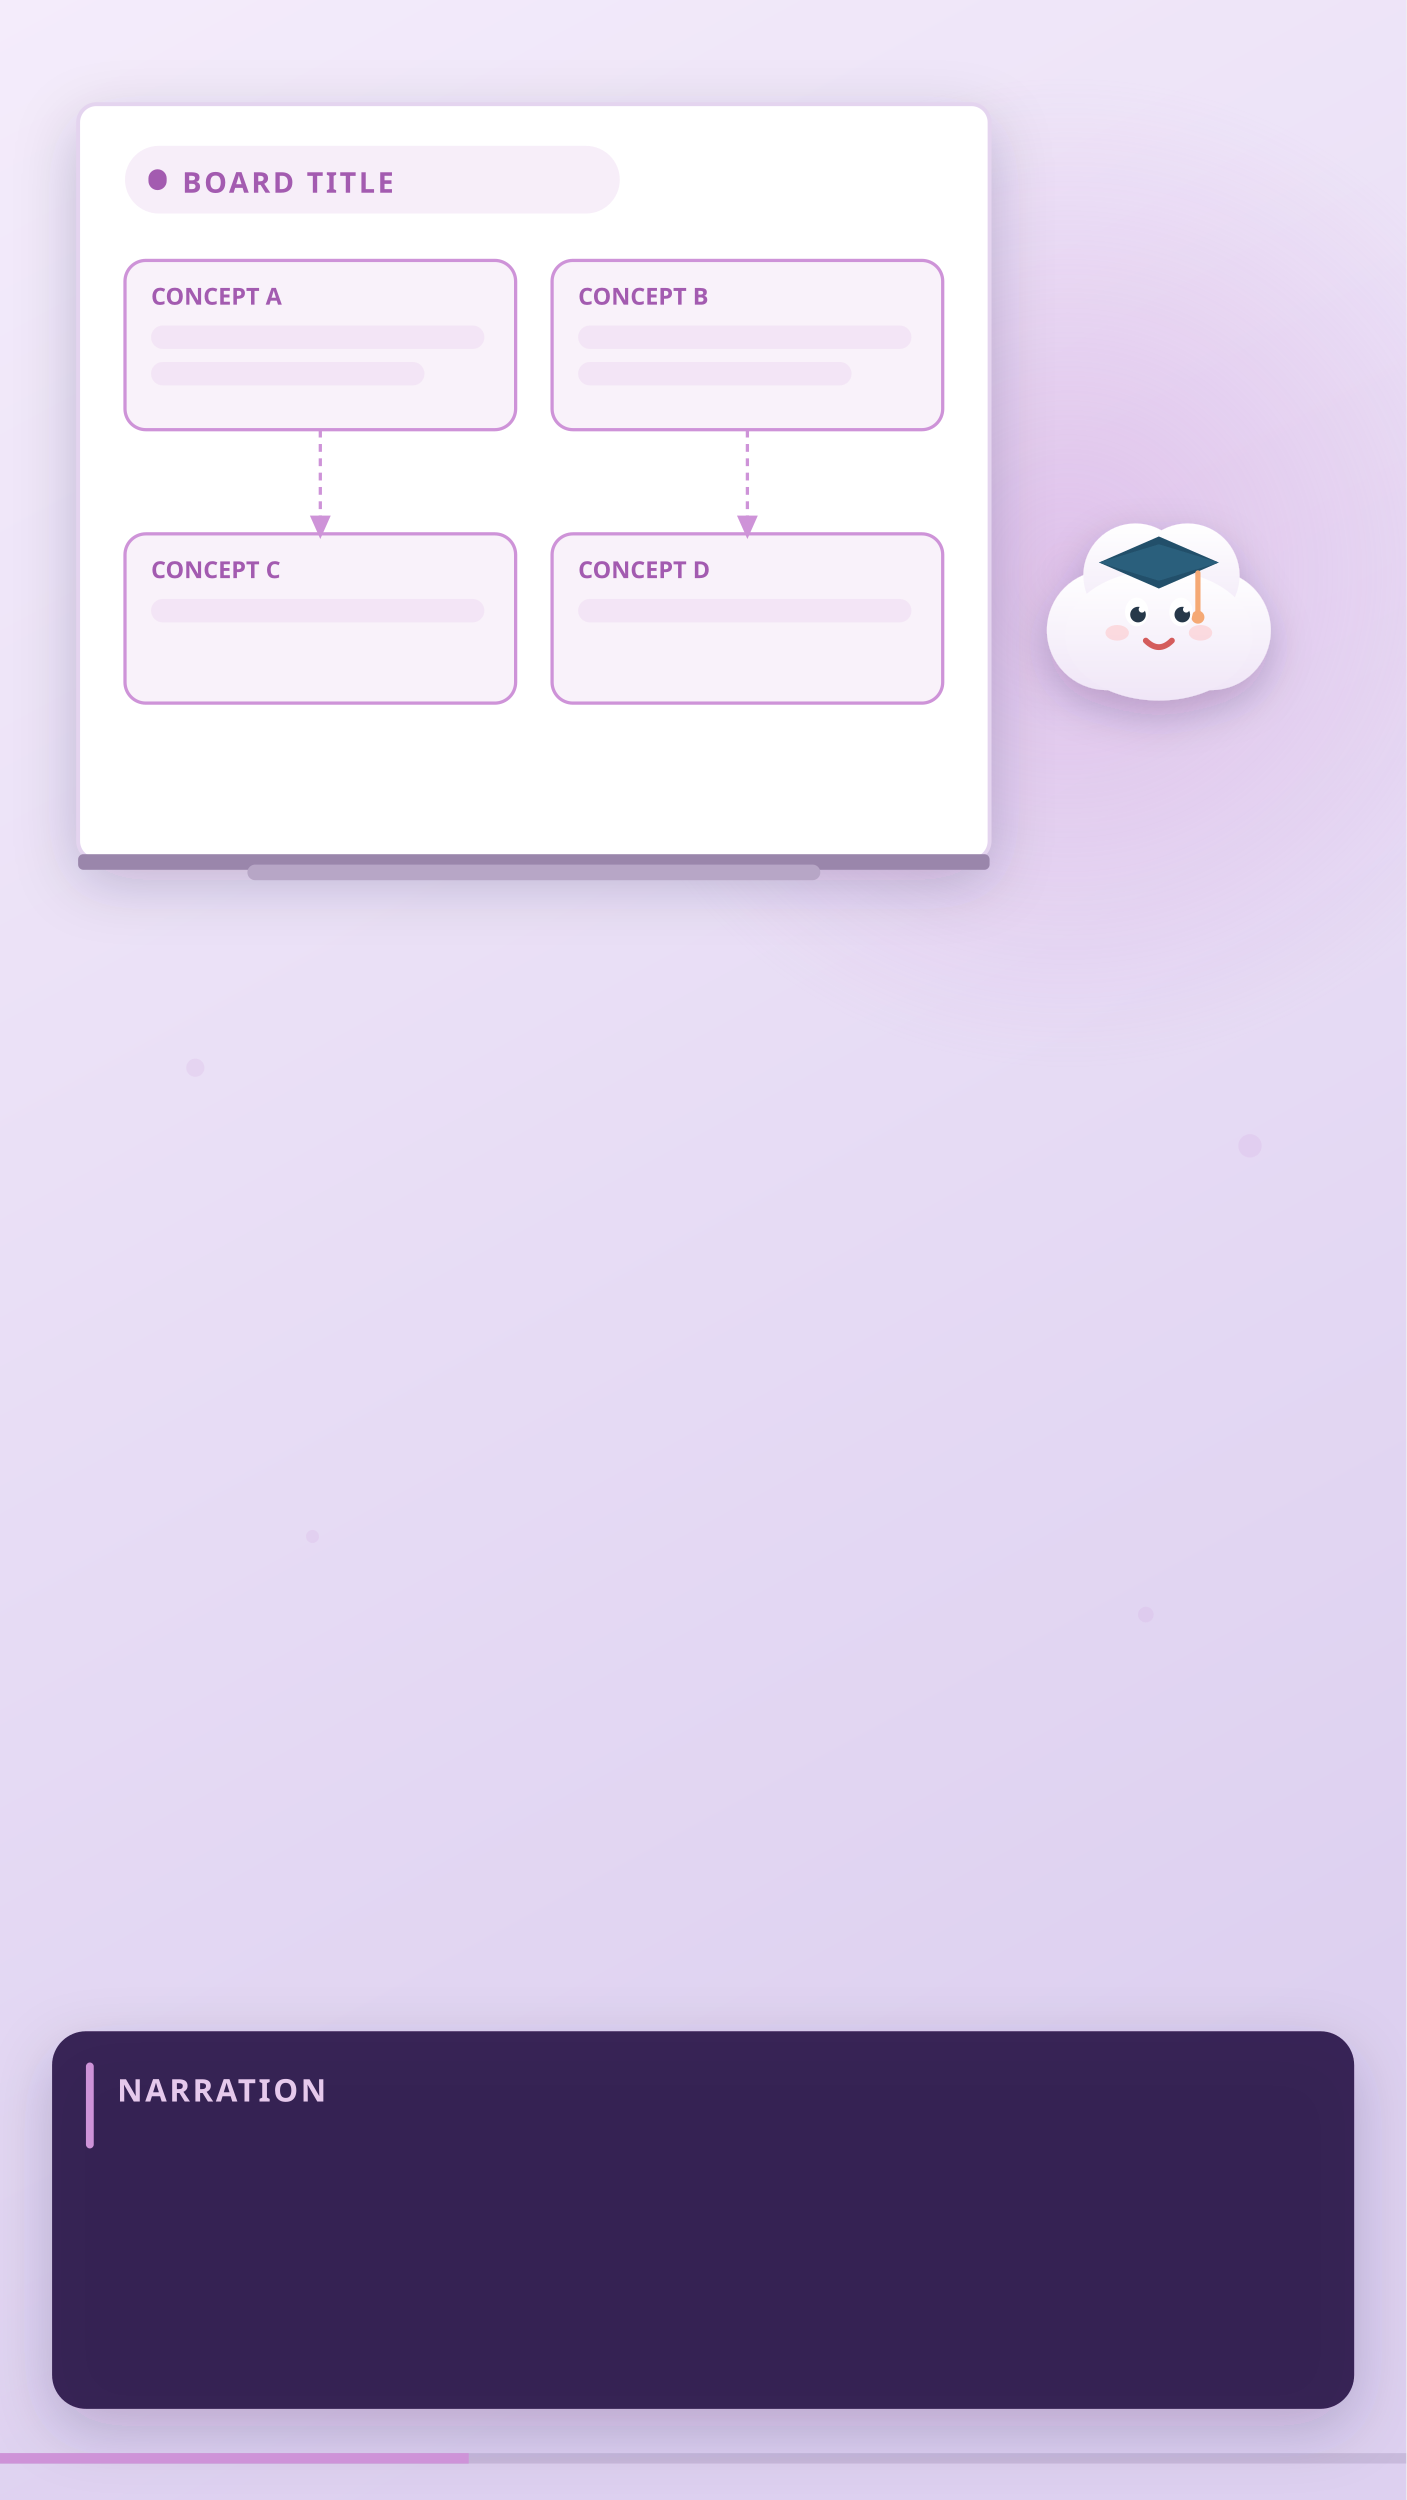
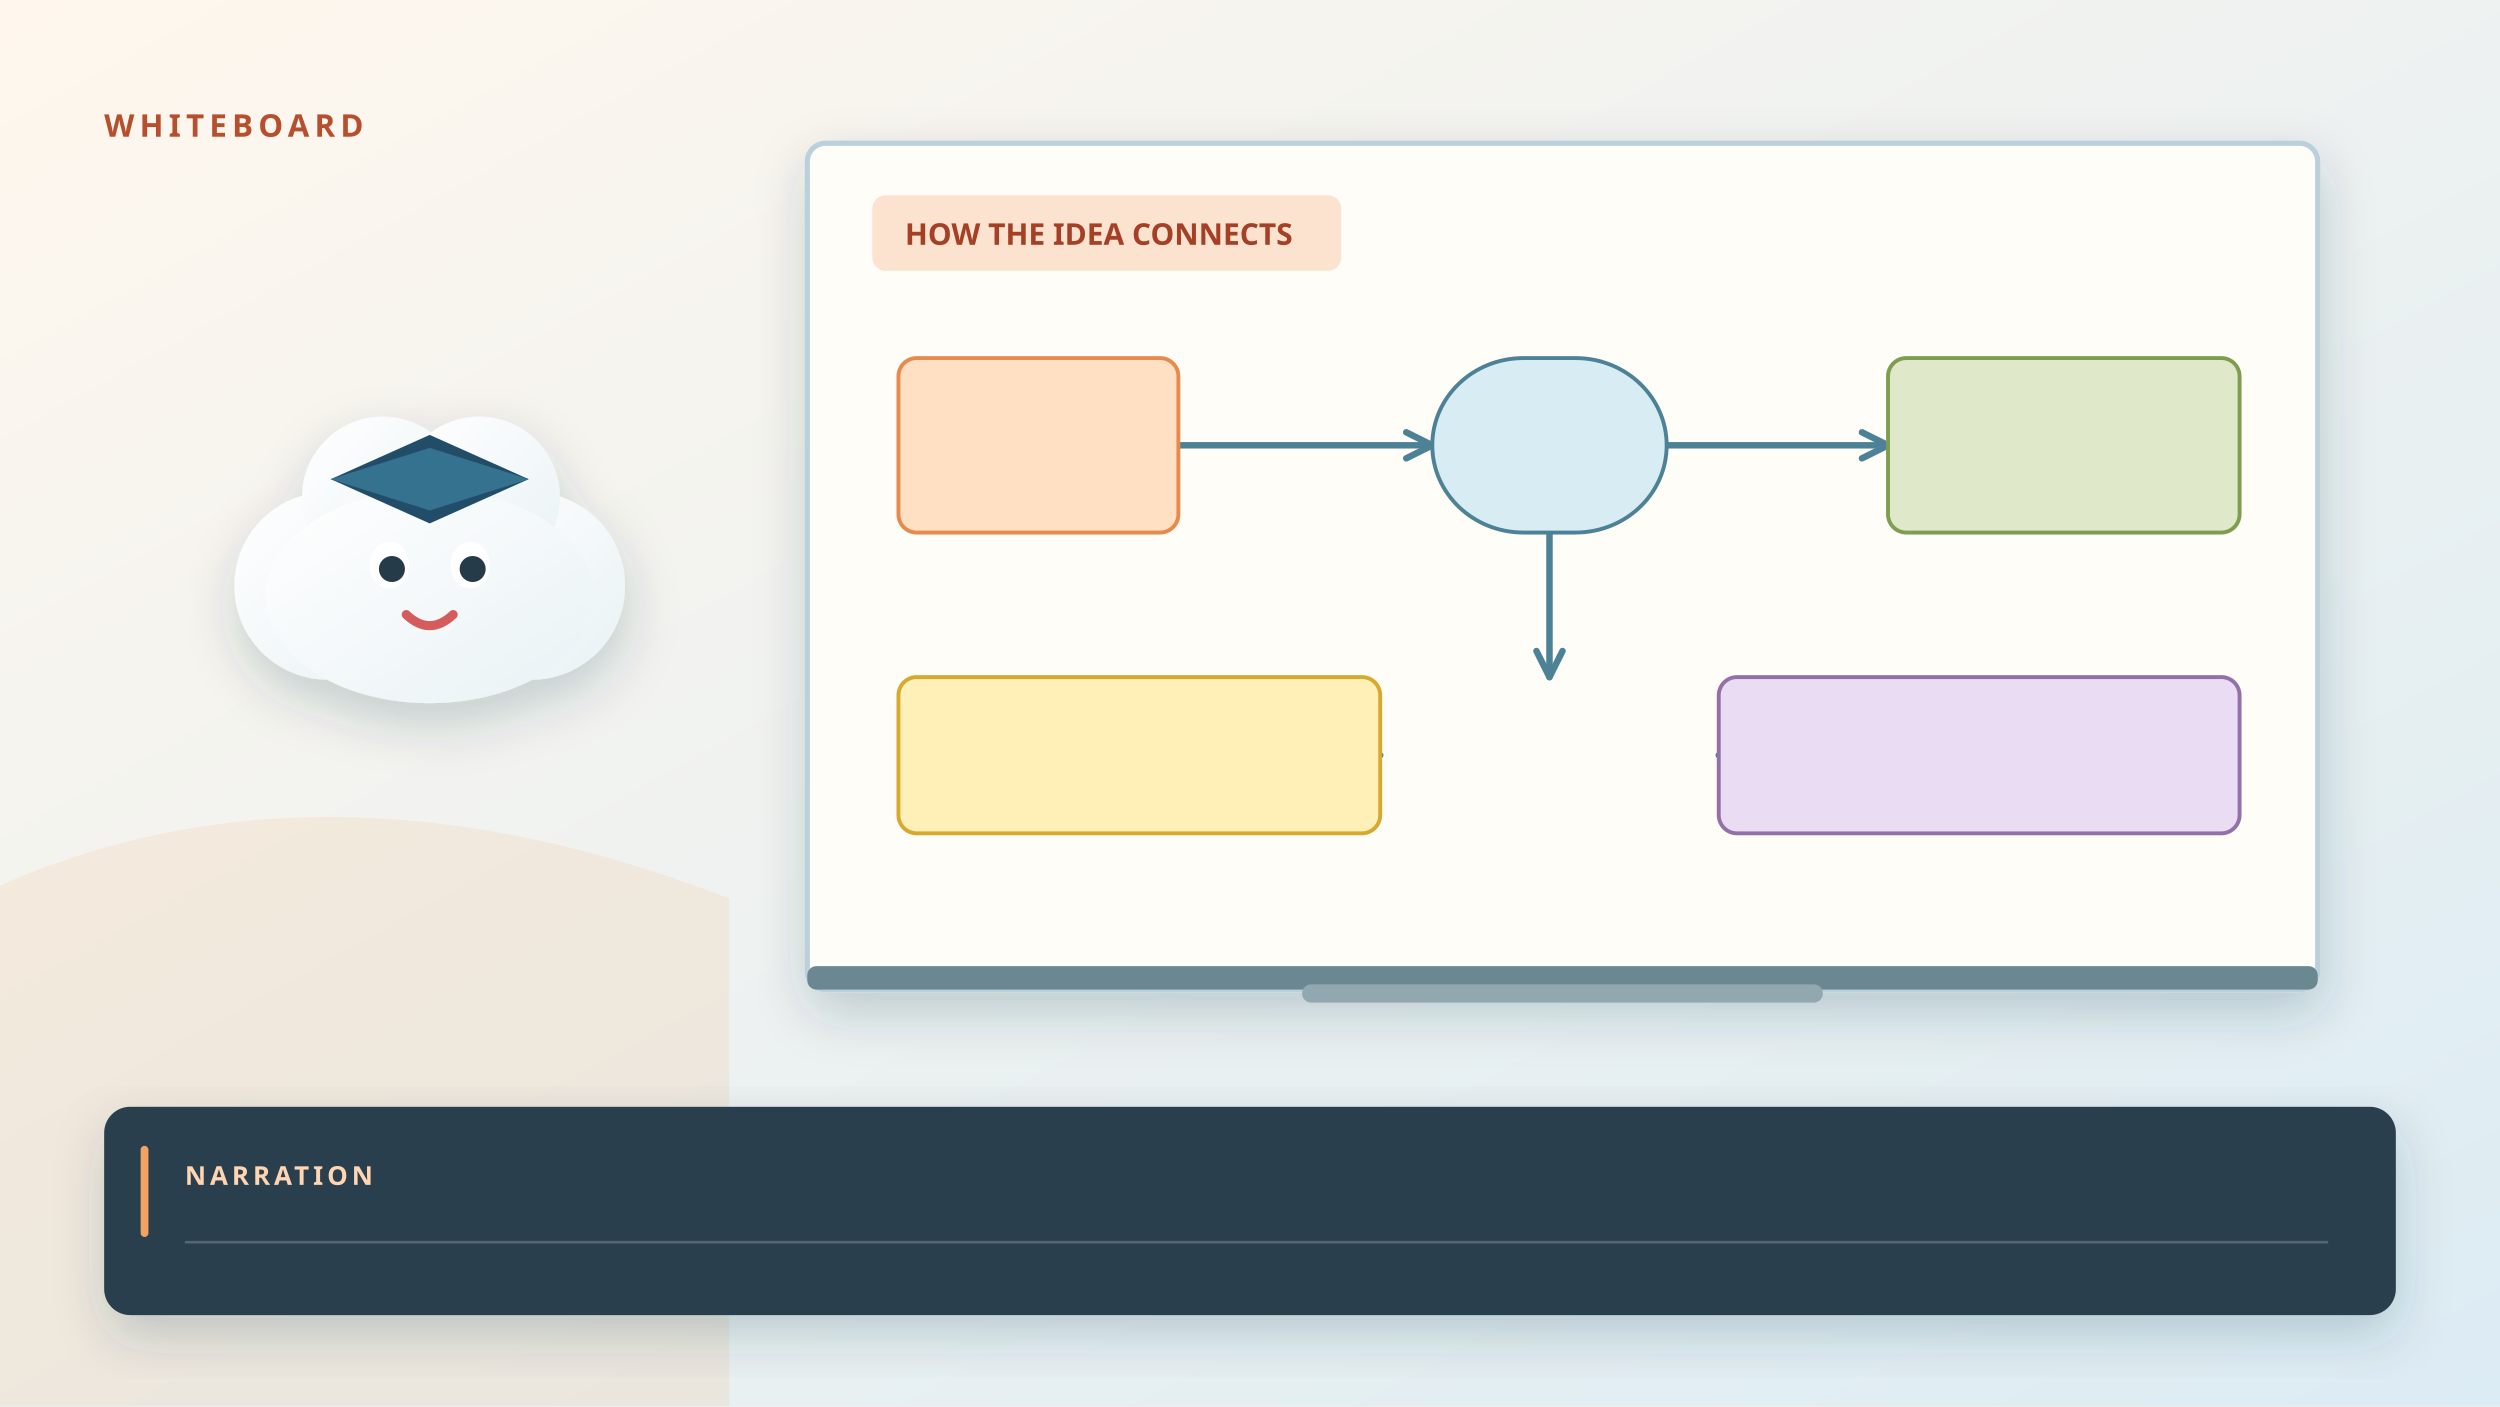
- <svg xmlns="http://www.w3.org/2000/svg" viewBox="0 0 1080 1920" width="1080" height="1920">
+ <svg xmlns="http://www.w3.org/2000/svg" viewBox="0 0 1920 1080" width="1920" height="1080">
  <defs>
-     <linearGradient id="bg" x1="0" y1="0" x2="0.3" y2="1">
-       <stop offset="0%" stop-color="#f4ecfb" />
-       <stop offset="100%" stop-color="#ddd0f0" />
+     <linearGradient id="board-new-bg" x2="1" y2="1">
+       <stop stop-color="#fff7ed" />
+       <stop offset="1" stop-color="#dcecf4" />
    </linearGradient>
-     <radialGradient id="glow" cx="0.5" cy="0.5" r="0.5">
-       <stop offset="0%" stop-color="#ce93d8" stop-opacity="0.4" />
-       <stop offset="100%" stop-color="#ce93d8" stop-opacity="0" />
-     </radialGradient>
-     <linearGradient id="cloudFill" x1="0" y1="0" x2="0" y2="1">
-       <stop offset="0%" stop-color="#ffffff" />
-       <stop offset="100%" stop-color="#f0e6f7" />
+     <linearGradient id="board-new-cloud" y2="1">
+       <stop stop-color="#fff" />
+       <stop offset="1" stop-color="#e9f2f5" />
    </linearGradient>
-     <filter id="soft" x="-40%" y="-40%" width="180%" height="180%">
-       <feDropShadow dx="0" dy="16" stdDeviation="24" flood-color="#2a1248" flood-opacity="0.22" />
-     </filter>
-     <filter id="cloudShadow" x="-60%" y="-60%" width="220%" height="220%">
-       <feDropShadow dx="0" dy="12" stdDeviation="16" flood-color="#2a1248" flood-opacity="0.22" />
+     <filter id="board-new-shadow" x="-20%" y="-20%" width="140%" height="150%">
+       <feDropShadow dy="16" stdDeviation="20" flood-color="#173744" flood-opacity=".2" />
    </filter>
  </defs>
-   <rect width="1080" height="1920" fill="url(#bg)" />
-   <circle cx="820" cy="440" r="380" fill="url(#glow)" />
-   <g fill="#ce93d8" opacity="0.16">
-     <circle cx="150" cy="820" r="7" />
-     <circle cx="960" cy="880" r="9" />
-     <circle cx="240" cy="1180" r="5" />
-     <circle cx="880" cy="1240" r="6" />
+   <rect width="1920" height="1080" fill="url(#board-new-bg)" />
+   <path d="M0 680Q250 570 560 690V1080H0Z" fill="#f3a65f" opacity=".13" />
+   <text x="80" y="105" fill="#b64f2d" font-family="Segoe UI, sans-serif" font-size="24" font-weight="800" letter-spacing="4">WHITEBOARD</text>
+   <g transform="translate(330 430)" filter="url(#board-new-shadow)">
+     <circle cx="-78" cy="20" r="72" fill="url(#board-new-cloud)" />
+     <circle cx="78" cy="20" r="72" fill="url(#board-new-cloud)" />
+     <circle cx="-36" cy="-48" r="62" fill="url(#board-new-cloud)" />
+     <circle cx="38" cy="-48" r="62" fill="url(#board-new-cloud)" />
+     <ellipse cy="28" rx="126" ry="82" fill="url(#board-new-cloud)" />
+     <polygon points="-76,-62 0,-96 76,-62 0,-28" fill="#244e68" />
+     <polygon points="-76,-62 0,-86 76,-62 0,-38" fill="#36728f" />
+     <ellipse cx="-31" cy="4" rx="15" ry="18" fill="#fff" />
+     <circle cx="-29" cy="7" r="10" fill="#263b4a" />
+     <ellipse cx="31" cy="4" rx="15" ry="18" fill="#fff" />
+     <circle cx="33" cy="7" r="10" fill="#263b4a" />
+     <path d="M-18 42Q0 59 18 42" fill="none" stroke="#d45b5b" stroke-width="7" stroke-linecap="round" />
  </g>
-   <g filter="url(#soft)">
-     <rect x="60" y="80" width="700" height="580" rx="14" fill="#ffffff" />
+   <g filter="url(#board-new-shadow)">
+     <rect x="620" y="110" width="1160" height="650" rx="14" fill="#fffdf8" stroke="#bad0da" stroke-width="4" />
  </g>
-   <rect x="60" y="80" width="700" height="580" rx="14" fill="none" stroke="#e4d4ef" stroke-width="3" />
-   <rect x="60" y="656" width="700" height="12" rx="4" fill="#9a86ab" />
-   <rect x="190" y="664" width="440" height="12" rx="6" fill="#b7a6c6" />
-   <rect x="96" y="112" width="380" height="52" rx="26" fill="#ce93d8" opacity="0.16" />
-   <rect x="114" y="130" width="14" height="16" rx="7" fill="#a35bb0" />
-   <text x="140" y="148" fill="#a35bb0" font-family="'Segoe UI', sans-serif" font-size="22" font-weight="800" letter-spacing="2">BOARD TITLE</text>
-   <g>
-     <rect x="96" y="200" width="300" height="130" rx="16" fill="#ce93d8" opacity="0.12" />
-     <rect x="96" y="200" width="300" height="130" rx="16" fill="none" stroke="#ce93d8" stroke-width="2.5" />
-     <text x="116" y="234" fill="#a35bb0" font-family="'Segoe UI', sans-serif" font-size="18" font-weight="800">CONCEPT A</text>
-     <rect x="116" y="250" width="256" height="18" rx="9" fill="#ce93d8" opacity="0.14" />
-     <rect x="116" y="278" width="210" height="18" rx="9" fill="#ce93d8" opacity="0.14" />
-     <rect x="424" y="200" width="300" height="130" rx="16" fill="#ce93d8" opacity="0.12" />
-     <rect x="424" y="200" width="300" height="130" rx="16" fill="none" stroke="#ce93d8" stroke-width="2.5" />
-     <text x="444" y="234" fill="#a35bb0" font-family="'Segoe UI', sans-serif" font-size="18" font-weight="800">CONCEPT B</text>
-     <rect x="444" y="250" width="256" height="18" rx="9" fill="#ce93d8" opacity="0.14" />
-     <rect x="444" y="278" width="210" height="18" rx="9" fill="#ce93d8" opacity="0.14" />
-     <line x1="246" y1="330" x2="246" y2="400" stroke="#ce93d8" stroke-width="2.5" stroke-dasharray="6 5" />
-     <polygon points="238,396 246,414 254,396" fill="#ce93d8" />
-     <line x1="574" y1="330" x2="574" y2="400" stroke="#ce93d8" stroke-width="2.5" stroke-dasharray="6 5" />
-     <polygon points="566,396 574,414 582,396" fill="#ce93d8" />
-     <rect x="96" y="410" width="300" height="130" rx="16" fill="#ce93d8" opacity="0.12" />
-     <rect x="96" y="410" width="300" height="130" rx="16" fill="none" stroke="#ce93d8" stroke-width="2.5" />
-     <text x="116" y="444" fill="#a35bb0" font-family="'Segoe UI', sans-serif" font-size="18" font-weight="800">CONCEPT C</text>
-     <rect x="116" y="460" width="256" height="18" rx="9" fill="#ce93d8" opacity="0.14" />
-     <rect x="424" y="410" width="300" height="130" rx="16" fill="#ce93d8" opacity="0.12" />
-     <rect x="424" y="410" width="300" height="130" rx="16" fill="none" stroke="#ce93d8" stroke-width="2.5" />
-     <text x="444" y="444" fill="#a35bb0" font-family="'Segoe UI', sans-serif" font-size="18" font-weight="800">CONCEPT D</text>
-     <rect x="444" y="460" width="256" height="18" rx="9" fill="#ce93d8" opacity="0.14" />
+   <rect x="620" y="742" width="1160" height="18" rx="7" fill="#6b8792" />
+   <rect x="1000" y="756" width="400" height="14" rx="7" fill="#91a8b0" />
+   <rect x="670" y="150" width="360" height="58" rx="10" fill="#f4b183" opacity=".35" />
+   <text x="695" y="188" fill="#a53f25" font-family="Segoe UI, sans-serif" font-size="23" font-weight="800">HOW THE IDEA CONNECTS</text>
+   <path d="M905 342H1100M1280 342H1450M1190 400V520M905 580H1060M1320 580H1450" fill="none" stroke="#4d8296" stroke-width="5" stroke-linecap="round" />
+   <path d="M1080 332L1100 342 1080 352M1430 332L1450 342 1430 352M1180 500L1190 520 1200 500" fill="none" stroke="#4d8296" stroke-width="5" stroke-linecap="round" stroke-linejoin="round" />
+   <g font-family="Segoe UI, sans-serif" font-size="20" font-weight="800" text-anchor="middle">
+     <rect x="690" y="275" width="215" height="134" rx="14" fill="#ffe0c2" stroke="#e78a4d" stroke-width="3" />
+     <rect x="1100" y="275" width="180" height="134" rx="70" fill="#d8edf3" stroke="#4d8296" stroke-width="3" />
+     <rect x="1450" y="275" width="270" height="134" rx="14" fill="#dfe9ca" stroke="#7e9d50" stroke-width="3" />
+     <rect x="690" y="520" width="370" height="120" rx="14" fill="#fff0b8" stroke="#d7a92e" stroke-width="3" />
+     <rect x="1320" y="520" width="400" height="120" rx="14" fill="#eadcf2" stroke="#9470a8" stroke-width="3" />
  </g>
-   <g transform="translate(890, 470)" filter="url(#cloudShadow)">
-     <g>
-       <circle cx="-40" cy="14" r="46" fill="url(#cloudFill)" />
-       <circle cx="40" cy="14" r="46" fill="url(#cloudFill)" />
-       <circle cx="-18" cy="-28" r="40" fill="url(#cloudFill)" />
-       <circle cx="22" cy="-28" r="40" fill="url(#cloudFill)" />
-       <ellipse cx="0" cy="18" rx="72" ry="50" fill="url(#cloudFill)" />
-     </g>
-     <polygon points="-46,-38 0,-58 46,-38 0,-18" fill="#22506a" />
-     <polygon points="-46,-38 0,-52 46,-38 0,-24" fill="#2c5f7c" />
-     <path d="M30,-30 L30,0" stroke="#f5a975" stroke-width="4" stroke-linecap="round" />
-     <circle cx="30" cy="4" r="5" fill="#f5a975" />
-     <ellipse cx="-17" cy="0" rx="9" ry="11" fill="#fff" />
-     <circle cx="-16" cy="2" r="6" fill="#25384a" />
-     <circle cx="-13" cy="-2" r="2.5" fill="#fff" />
-     <ellipse cx="17" cy="0" rx="9" ry="11" fill="#fff" />
-     <circle cx="18" cy="2" r="6" fill="#25384a" />
-     <circle cx="21" cy="-2" r="2.5" fill="#fff" />
-     <path d="M-10,22 Q0,32 10,22" fill="none" stroke="#d45b5b" stroke-width="4.5" stroke-linecap="round" />
-     <ellipse cx="-32" cy="16" rx="9" ry="6" fill="#ffb4b4" opacity="0.4" />
-     <ellipse cx="32" cy="16" rx="9" ry="6" fill="#ffb4b4" opacity="0.4" />
-   </g>
-   <g filter="url(#soft)">
-     <rect x="40" y="1560" width="1000" height="290" rx="26" fill="#2a1248" opacity="0.92" />
-   </g>
-   <rect x="66" y="1584" width="6" height="66" rx="3" fill="#ce93d8" />
-   <text x="90" y="1614" fill="#e6c9ec" font-family="'Segoe UI', sans-serif" font-size="24" font-weight="800" letter-spacing="2">NARRATION</text>
-   <rect x="0" y="1884" width="1080" height="8" fill="#2a1248" opacity="0.12" />
-   <rect x="0" y="1884" width="360" height="8" fill="#ce93d8" />
+   <rect x="80" y="850" width="1760" height="160" rx="20" fill="#203946" opacity=".96" filter="url(#board-new-shadow)" />
+   <rect x="108" y="880" width="6" height="70" rx="3" fill="#f4a261" />
+   <text x="142" y="910" fill="#ffd5b3" font-family="Segoe UI, sans-serif" font-size="20" font-weight="800" letter-spacing="3">NARRATION</text>
+   <line x1="142" y1="954" x2="1788" y2="954" stroke="#fff" stroke-opacity=".2" stroke-width="2" />
</svg>
